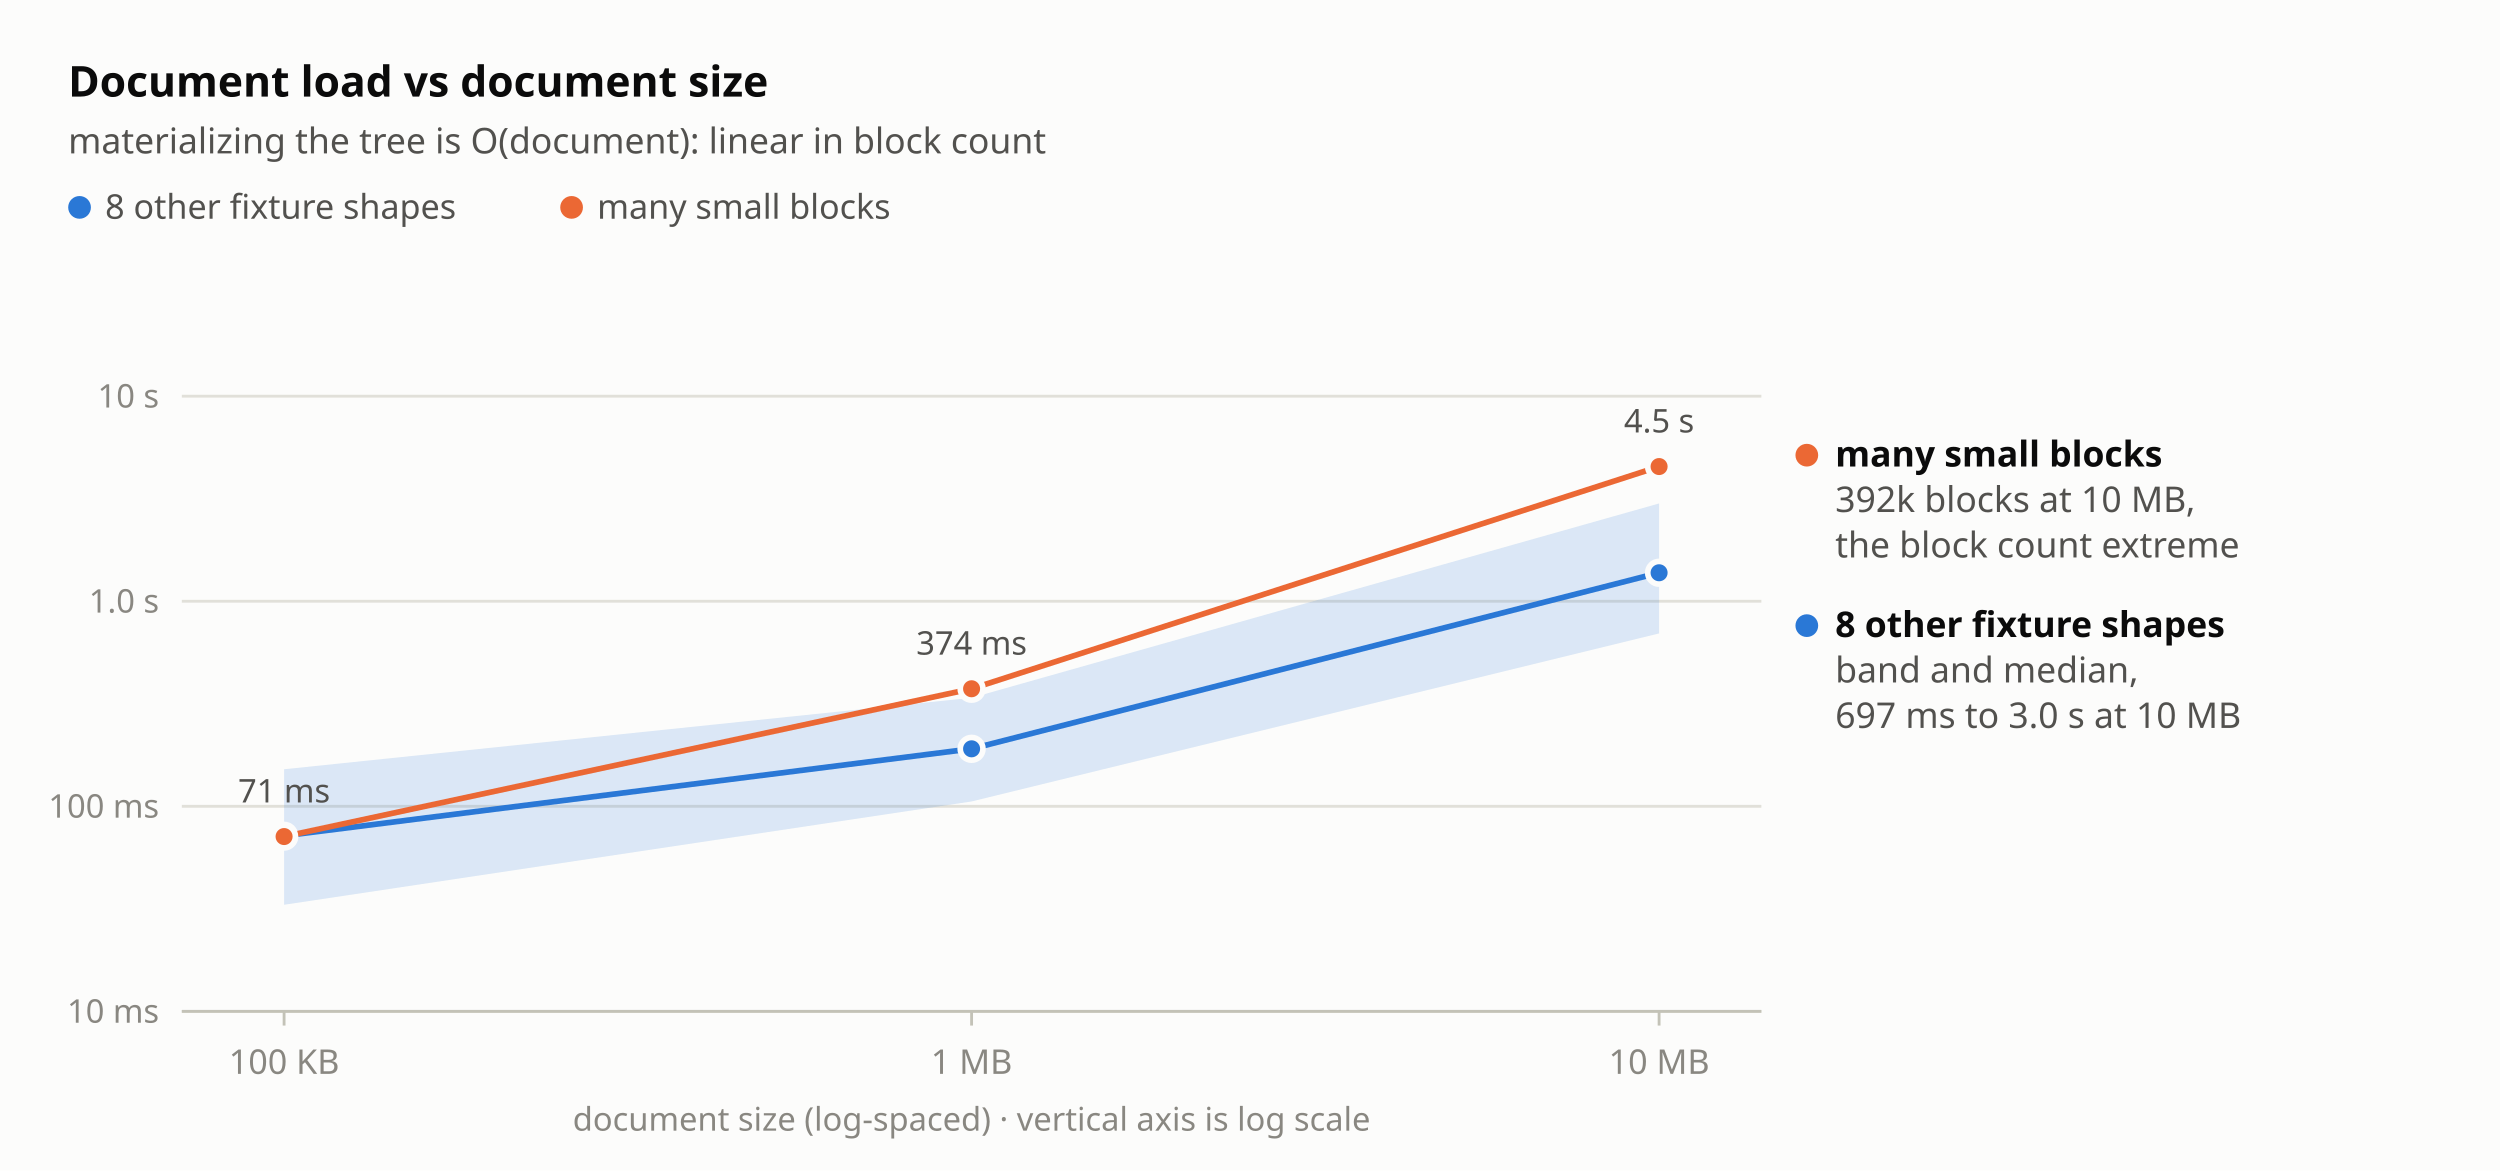
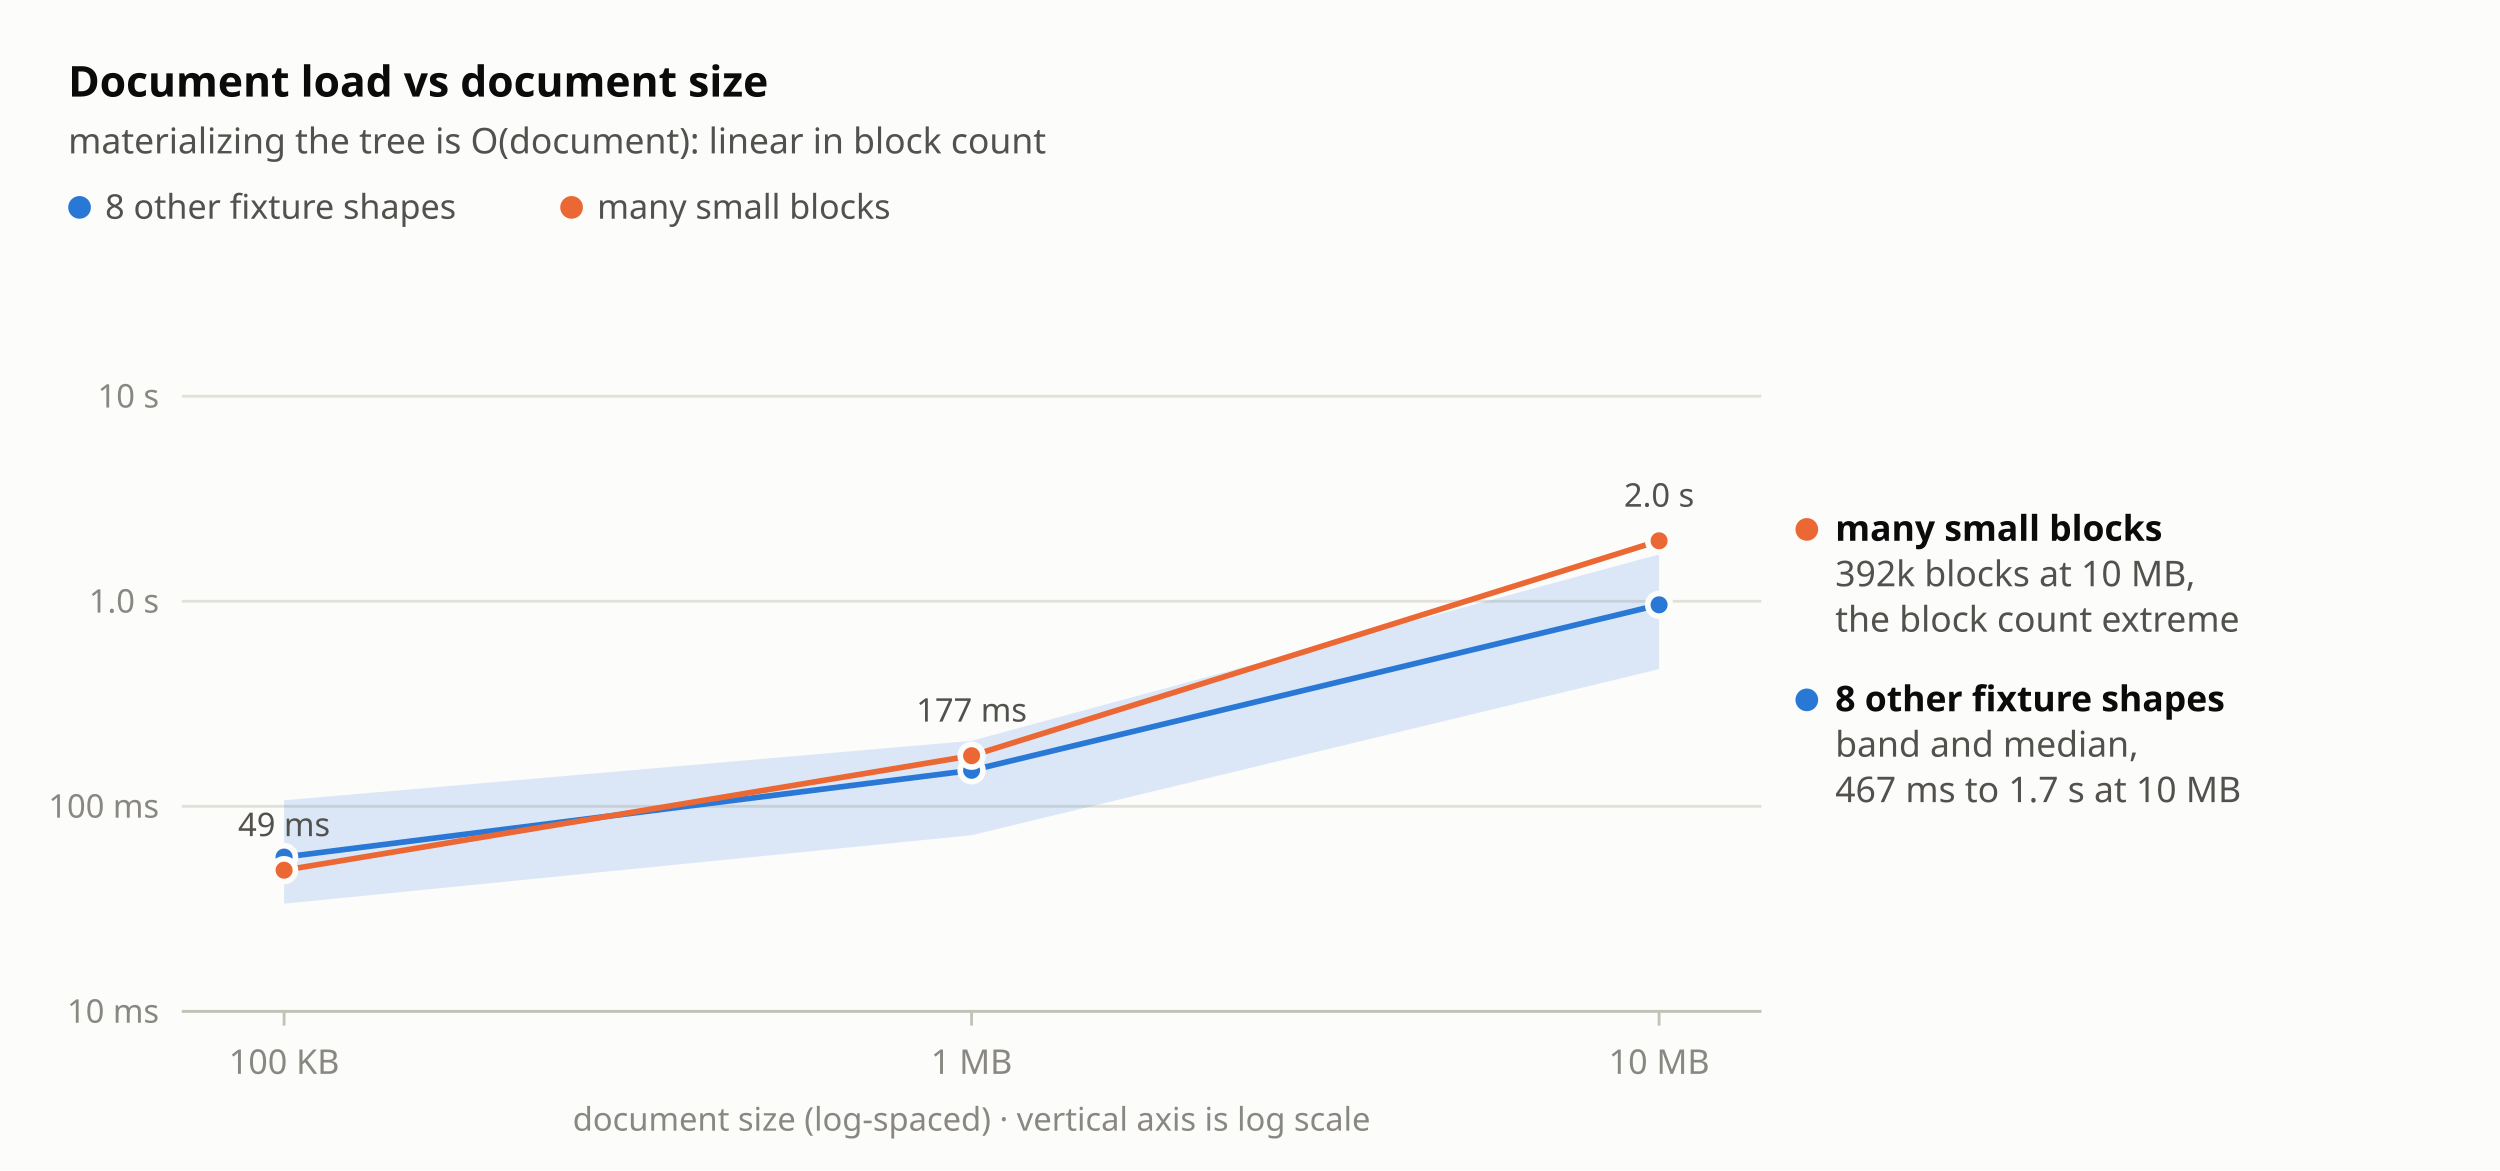
<svg xmlns="http://www.w3.org/2000/svg" width="880" height="412" viewBox="0 0 880 412" role="img" aria-label="Document load time across 9 fixture shapes from 100 kilobytes to 10 megabytes, on a log scale. Load grows roughly linearly with size; every shape loads within a few seconds at 10 megabytes, the 392 thousand block extreme taking the longest.">
  <rect width="880" height="412" fill="#fcfcfb" />
  <text x="24" y="34" font-family="system-ui, sans-serif" font-size="15" font-weight="600" fill="#0b0b0b" text-anchor="start">Document load vs document size</text>
  <text x="24" y="54" font-family="system-ui, sans-serif" font-size="12.5" font-weight="400" fill="#52514e" text-anchor="start">materializing the tree is O(document): linear in block count</text>
  <circle cx="28" cy="73" r="4" fill="#2a78d6" />
  <text x="37" y="77" font-family="system-ui, sans-serif" font-size="12" font-weight="400" fill="#52514e" text-anchor="start">8 other fixture shapes</text>
  <circle cx="201.2" cy="73" r="4" fill="#eb6834" />
  <text x="210.2" y="77" font-family="system-ui, sans-serif" font-size="12" font-weight="400" fill="#52514e" text-anchor="start">many small blocks</text>
  <line x1="64" y1="356" x2="620" y2="356" stroke="#e1e0d9" stroke-width="1" />
  <text x="56" y="360" font-family="system-ui, sans-serif" font-size="11.5" font-weight="400" fill="#898781" text-anchor="end" style="font-variant-numeric:tabular-nums">10 ms</text>
  <line x1="64" y1="283.819" x2="620" y2="283.819" stroke="#e1e0d9" stroke-width="1" />
  <text x="56" y="287.819" font-family="system-ui, sans-serif" font-size="11.5" font-weight="400" fill="#898781" text-anchor="end" style="font-variant-numeric:tabular-nums">100 ms</text>
  <line x1="64" y1="211.638" x2="620" y2="211.638" stroke="#e1e0d9" stroke-width="1" />
  <text x="56" y="215.638" font-family="system-ui, sans-serif" font-size="11.5" font-weight="400" fill="#898781" text-anchor="end" style="font-variant-numeric:tabular-nums">1.0 s</text>
  <line x1="64" y1="139.457" x2="620" y2="139.457" stroke="#e1e0d9" stroke-width="1" />
  <text x="56" y="143.457" font-family="system-ui, sans-serif" font-size="11.5" font-weight="400" fill="#898781" text-anchor="end" style="font-variant-numeric:tabular-nums">10 s</text>
  <line x1="64" y1="356" x2="620" y2="356" stroke="#c3c2b7" stroke-width="1" />
  <line x1="100" y1="356" x2="100" y2="361" stroke="#c3c2b7" stroke-width="1" />
  <text x="100" y="378" font-family="system-ui, sans-serif" font-size="12" font-weight="400" fill="#898781" text-anchor="middle">100 KB</text>
  <line x1="342" y1="356" x2="342" y2="361" stroke="#c3c2b7" stroke-width="1" />
  <text x="342" y="378" font-family="system-ui, sans-serif" font-size="12" font-weight="400" fill="#898781" text-anchor="middle">1 MB</text>
  <line x1="584" y1="356" x2="584" y2="361" stroke="#c3c2b7" stroke-width="1" />
  <text x="584" y="378" font-family="system-ui, sans-serif" font-size="12" font-weight="400" fill="#898781" text-anchor="middle">10 MB</text>
  <text x="342" y="398" font-family="system-ui, sans-serif" font-size="11.5" font-weight="400" fill="#898781" text-anchor="middle">document size (log-spaced) · vertical axis is log scale</text>
-   <polygon points="100,270.776 342,245.614 584,177.21 584,222.963 342,282.111 100,318.478" fill="#2a78d6" opacity="0.16" />
-   <polyline points="100,294.204 342,263.583 584,201.612" fill="none" stroke="#2a78d6" stroke-width="2" stroke-linecap="round" />
-   <circle cx="100" cy="294.204" r="4" fill="#2a78d6" stroke="#fcfcfb" stroke-width="2" />
-   <circle cx="342" cy="263.583" r="4" fill="#2a78d6" stroke="#fcfcfb" stroke-width="2" />
-   <circle cx="584" cy="201.612" r="4" fill="#2a78d6" stroke="#fcfcfb" stroke-width="2" />
-   <polyline points="100,294.467 342,242.444 584,164.226" fill="none" stroke="#eb6834" stroke-width="2" stroke-linecap="round" />
-   <circle cx="100" cy="294.467" r="4" fill="#eb6834" stroke="#fcfcfb" stroke-width="2" />
-   <text x="100" y="282.467" font-family="system-ui, sans-serif" font-size="11.5" font-weight="400" fill="#52514e" text-anchor="middle" style="font-variant-numeric:tabular-nums">71 ms</text>
-   <circle cx="342" cy="242.444" r="4" fill="#eb6834" stroke="#fcfcfb" stroke-width="2" />
-   <text x="342" y="230.444" font-family="system-ui, sans-serif" font-size="11.5" font-weight="400" fill="#52514e" text-anchor="middle" style="font-variant-numeric:tabular-nums">374 ms</text>
-   <circle cx="584" cy="164.226" r="4" fill="#eb6834" stroke="#fcfcfb" stroke-width="2" />
-   <text x="584" y="152.226" font-family="system-ui, sans-serif" font-size="11.5" font-weight="400" fill="#52514e" text-anchor="middle" style="font-variant-numeric:tabular-nums">4.5 s</text>
-   <circle cx="636" cy="160.226" r="4" fill="#eb6834" />
-   <text x="646" y="164.226" font-family="system-ui, sans-serif" font-size="12.5" font-weight="600" fill="#0b0b0b" text-anchor="start">many small blocks</text>
-   <text x="646" y="180.226" font-family="system-ui, sans-serif" font-size="12.5" font-weight="400" fill="#52514e" text-anchor="start">392k blocks at 10 MB,</text>
-   <text x="646" y="196.226" font-family="system-ui, sans-serif" font-size="12.5" font-weight="400" fill="#52514e" text-anchor="start">the block count extreme</text>
-   <circle cx="636" cy="220.226" r="4" fill="#2a78d6" />
-   <text x="646" y="224.226" font-family="system-ui, sans-serif" font-size="12.5" font-weight="600" fill="#0b0b0b" text-anchor="start">8 other fixture shapes</text>
-   <text x="646" y="240.226" font-family="system-ui, sans-serif" font-size="12.5" font-weight="400" fill="#52514e" text-anchor="start">band and median,</text>
-   <text x="646" y="256.226" font-family="system-ui, sans-serif" font-size="12.5" font-weight="400" fill="#52514e" text-anchor="start">697 ms to 3.0 s at 10 MB</text>
+   <polygon points="100,281.698 342,260.756 584,195.15 584,235.527 342,293.987 100,318.102" fill="#2a78d6" opacity="0.16" />
+   <polyline points="100,301.689 342,271.15 584,212.892" fill="none" stroke="#2a78d6" stroke-width="2" stroke-linecap="round" />
+   <circle cx="100" cy="301.689" r="4" fill="#2a78d6" stroke="#fcfcfb" stroke-width="2" />
+   <circle cx="342" cy="271.15" r="4" fill="#2a78d6" stroke="#fcfcfb" stroke-width="2" />
+   <circle cx="584" cy="212.892" r="4" fill="#2a78d6" stroke="#fcfcfb" stroke-width="2" />
+   <polyline points="100,306.309 342,266.009 584,190.355" fill="none" stroke="#eb6834" stroke-width="2" stroke-linecap="round" />
+   <circle cx="100" cy="306.309" r="4" fill="#eb6834" stroke="#fcfcfb" stroke-width="2" />
+   <text x="100" y="294.309" font-family="system-ui, sans-serif" font-size="11.5" font-weight="400" fill="#52514e" text-anchor="middle" style="font-variant-numeric:tabular-nums">49 ms</text>
+   <circle cx="342" cy="266.009" r="4" fill="#eb6834" stroke="#fcfcfb" stroke-width="2" />
+   <text x="342" y="254.009" font-family="system-ui, sans-serif" font-size="11.5" font-weight="400" fill="#52514e" text-anchor="middle" style="font-variant-numeric:tabular-nums">177 ms</text>
+   <circle cx="584" cy="190.355" r="4" fill="#eb6834" stroke="#fcfcfb" stroke-width="2" />
+   <text x="584" y="178.355" font-family="system-ui, sans-serif" font-size="11.5" font-weight="400" fill="#52514e" text-anchor="middle" style="font-variant-numeric:tabular-nums">2.0 s</text>
+   <circle cx="636" cy="186.355" r="4" fill="#eb6834" />
+   <text x="646" y="190.355" font-family="system-ui, sans-serif" font-size="12.5" font-weight="600" fill="#0b0b0b" text-anchor="start">many small blocks</text>
+   <text x="646" y="206.355" font-family="system-ui, sans-serif" font-size="12.5" font-weight="400" fill="#52514e" text-anchor="start">392k blocks at 10 MB,</text>
+   <text x="646" y="222.355" font-family="system-ui, sans-serif" font-size="12.5" font-weight="400" fill="#52514e" text-anchor="start">the block count extreme</text>
+   <circle cx="636" cy="246.355" r="4" fill="#2a78d6" />
+   <text x="646" y="250.355" font-family="system-ui, sans-serif" font-size="12.5" font-weight="600" fill="#0b0b0b" text-anchor="start">8 other fixture shapes</text>
+   <text x="646" y="266.355" font-family="system-ui, sans-serif" font-size="12.5" font-weight="400" fill="#52514e" text-anchor="start">band and median,</text>
+   <text x="646" y="282.355" font-family="system-ui, sans-serif" font-size="12.5" font-weight="400" fill="#52514e" text-anchor="start">467 ms to 1.7 s at 10 MB</text>
</svg>
